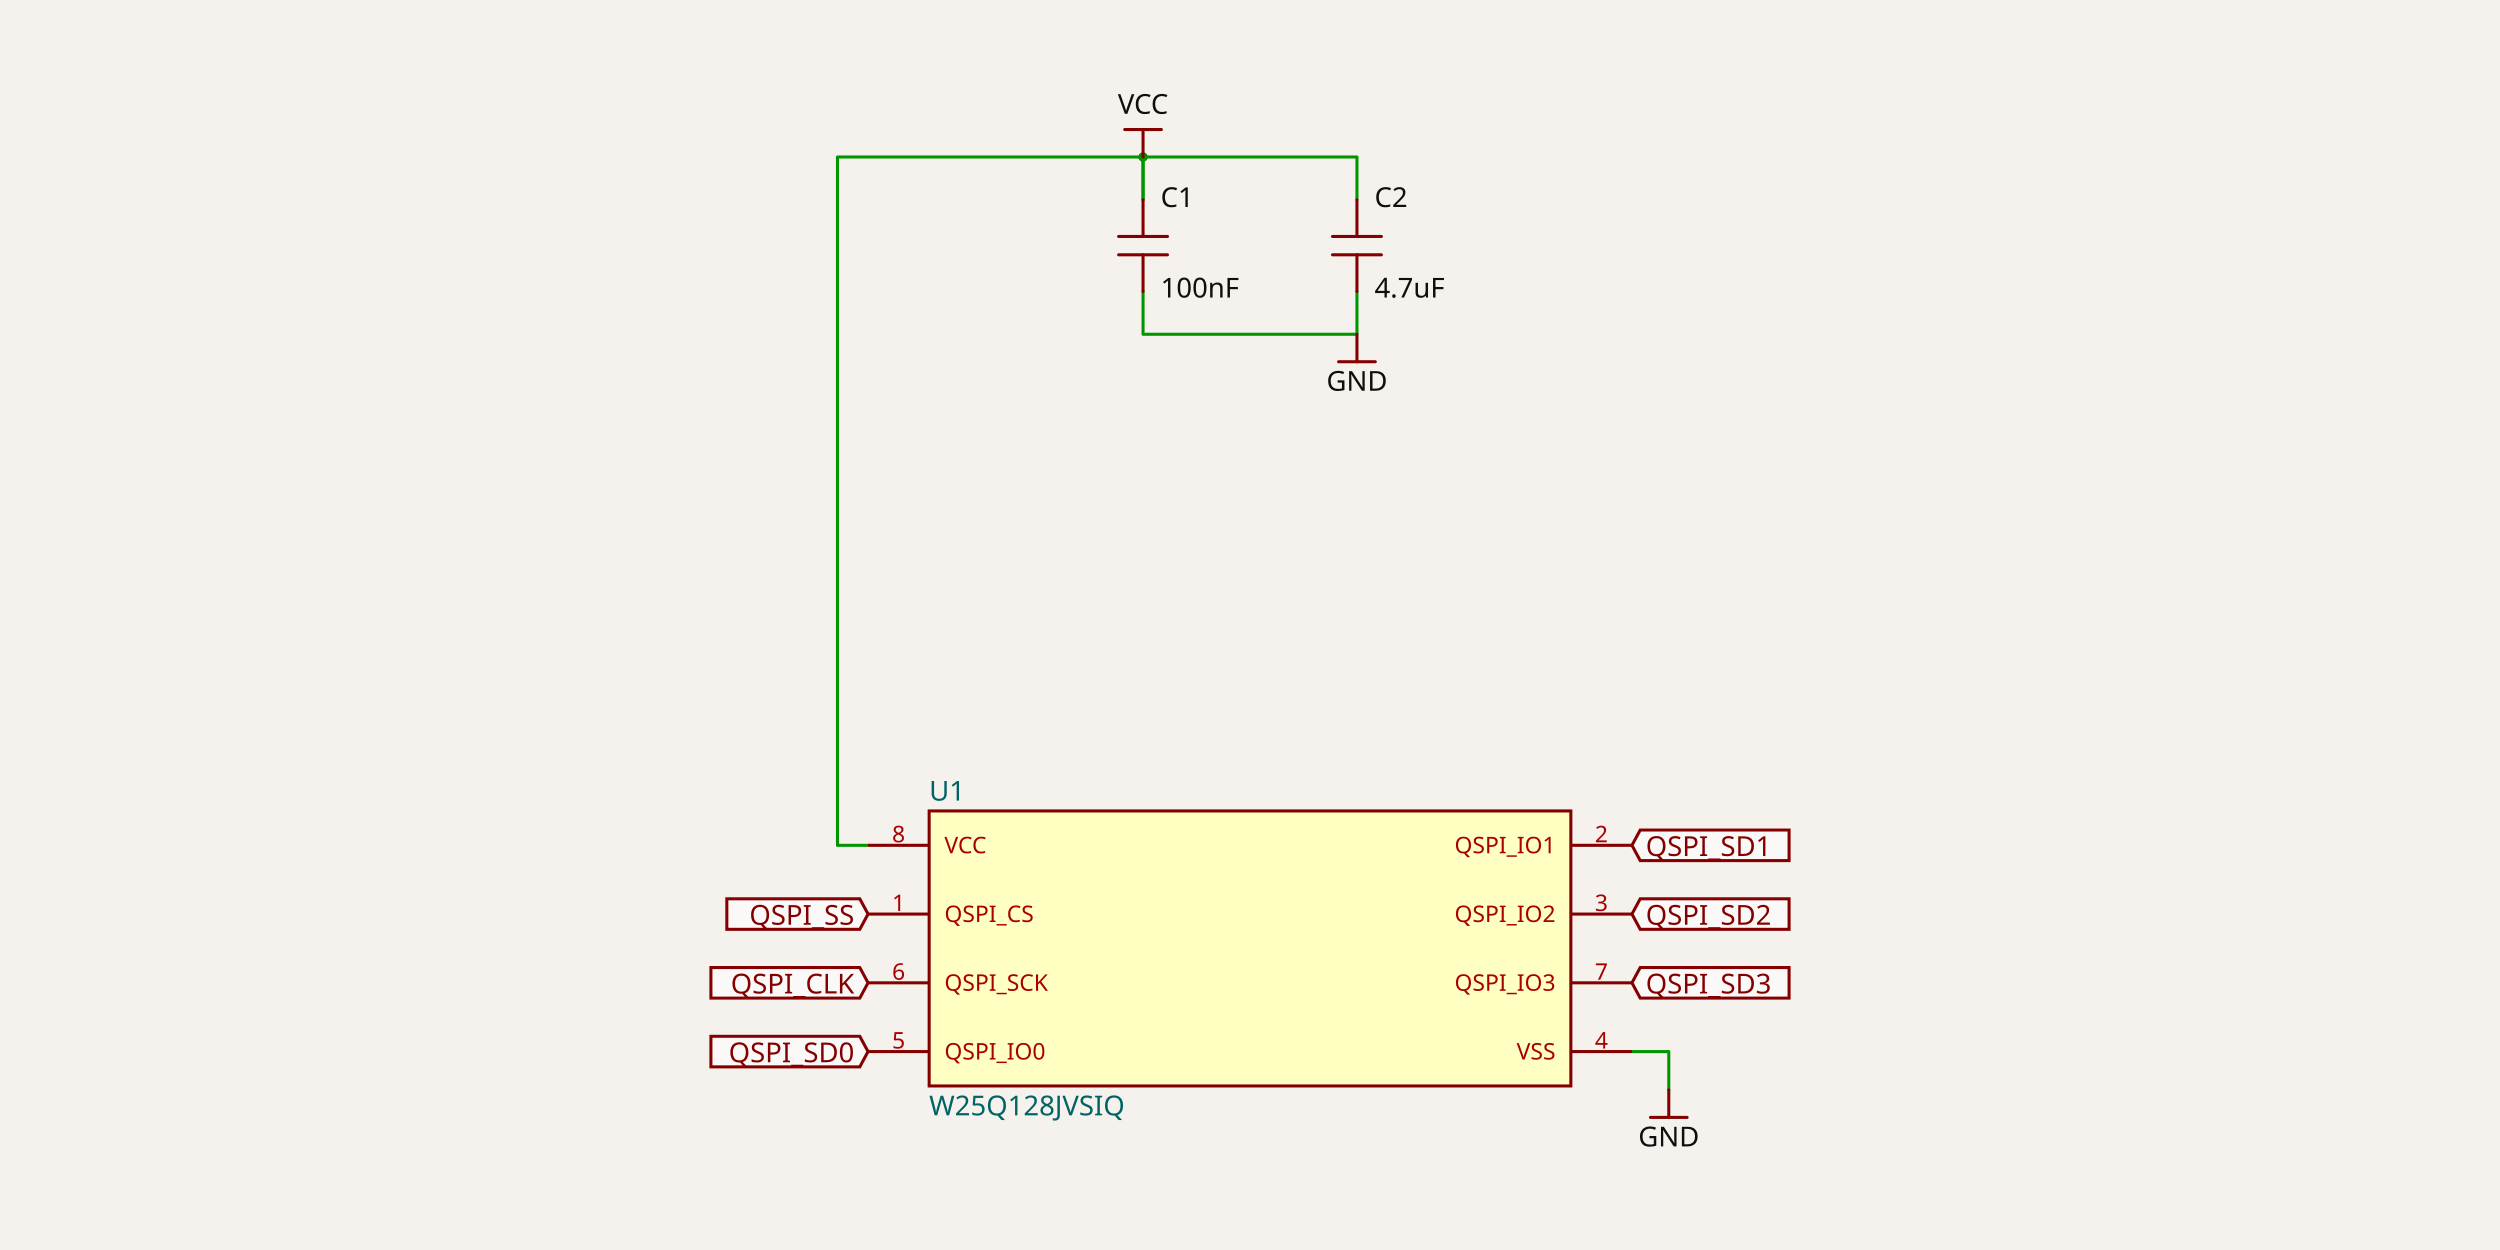
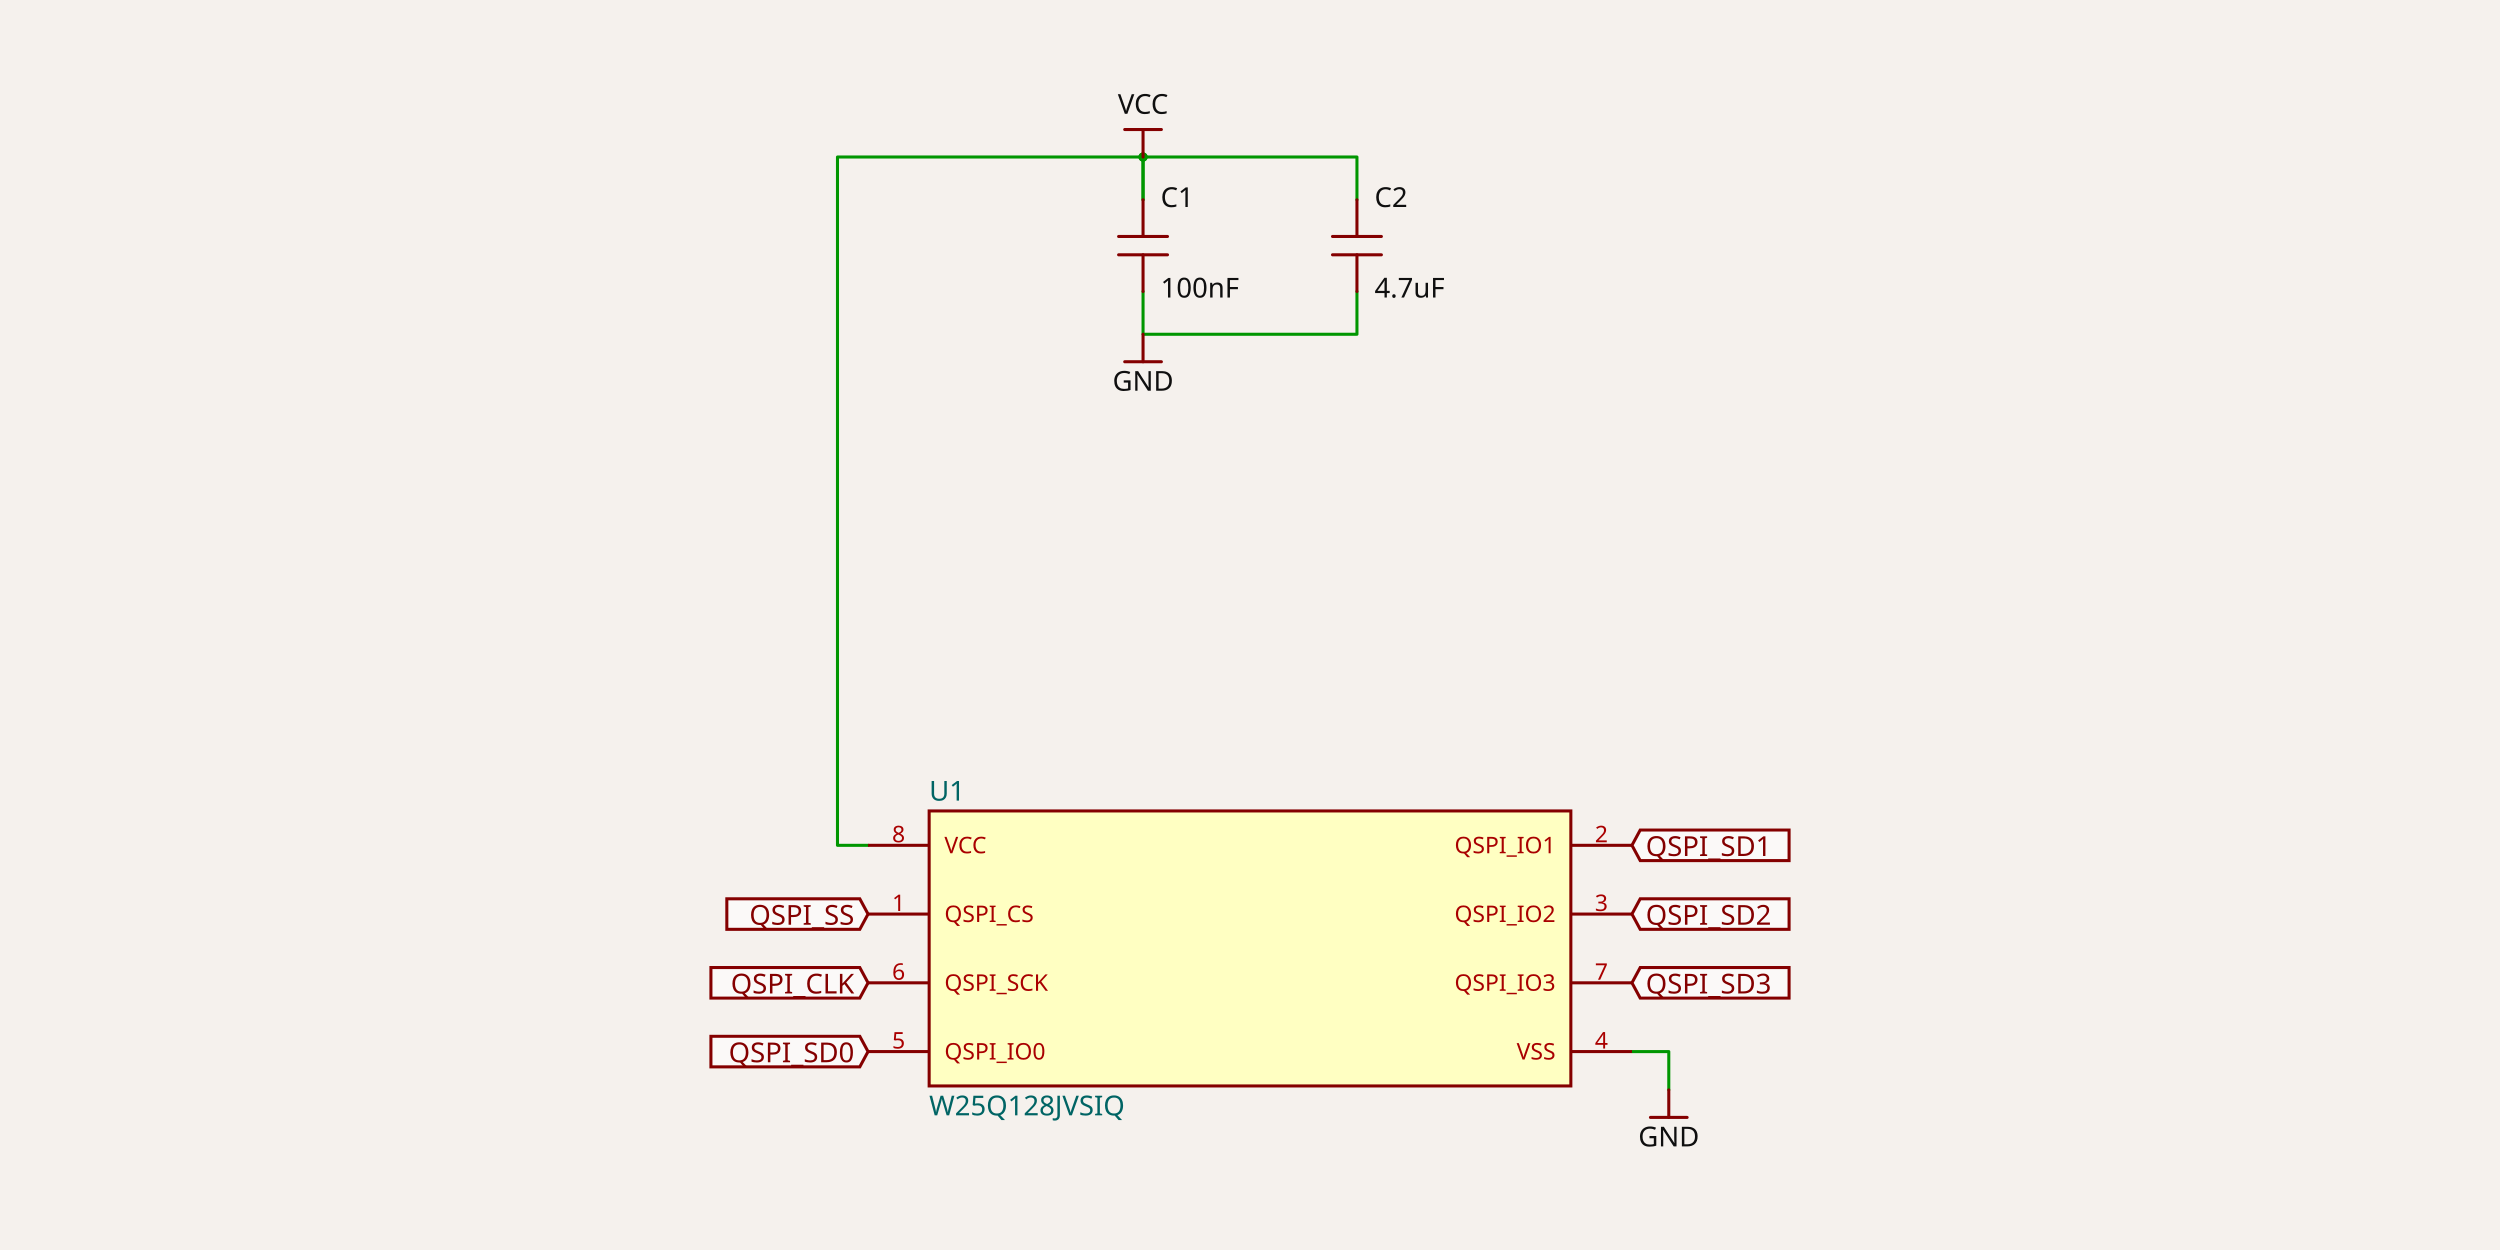
<svg xmlns="http://www.w3.org/2000/svg" class="tscircuit-schematic" width="1200" height="600" style="background-color: rgb(245, 241, 237)" data-real-to-screen-transform="matrix(73.336484086,0,0,-73.336484086,600,345.2486106811)">
  <style>
              .boundary { fill: rgb(245, 241, 237); }
              .schematic-boundary { fill: none; stroke: #fff; }
              .component { fill: none; stroke: rgb(132, 0, 0); }
              .chip { fill: rgb(255, 255, 194); stroke: rgb(132, 0, 0); }
              .component-pin { fill: none; stroke: rgb(132, 0, 0); }
              .text { font-family: sans-serif; fill: rgb(0, 150, 0); }
              .pin-number { fill: rgb(169, 0, 0); }
              .port-label { fill: rgb(0, 100, 100); }
              .component-name { fill: rgb(0, 100, 100); }
              
            </style>
  <rect class="boundary" x="0" y="0" width="1200" height="600" />
  <g class="trace sch-trace" data-layer="base" data-circuit-json-type="schematic_trace" data-schematic-trace-id="schematic_trace_0" data-subcircuit-connectivity-map-key="unnamedsubcircuitsubcircuit_source_group_0_connectivity_net7">
-     <path d="M 651.336 139.906 L 651.336 145.773 L 651.336 160.441 L 548.664 160.441 L 548.664 145.773 L 548.664 139.906" class="trace-invisible-hover-outline sch-trace-hitbox" stroke="rgb(0, 150, 0)" fill="none" stroke-width="11.734px" stroke-linecap="round" opacity="0" stroke-linejoin="round" />
-     <path class="sch-trace-path" d="M 651.336 139.906 L 651.336 145.773 L 651.336 160.441 L 548.664 160.441 L 548.664 145.773 L 548.664 139.906" stroke="rgb(0, 150, 0)" fill="none" stroke-width="1.467px" stroke-linecap="round" stroke-linejoin="round" />
+     <path d="M 548.664 139.906 L 548.664 145.773 L 548.664 160.441 L 651.336 160.441 L 651.336 145.773 L 651.336 139.906" class="trace-invisible-hover-outline sch-trace-hitbox" stroke="rgb(0, 150, 0)" fill="none" stroke-width="11.734px" stroke-linecap="round" opacity="0" stroke-linejoin="round" />
+     <path class="sch-trace-path" d="M 548.664 139.906 L 548.664 145.773 L 548.664 160.441 L 651.336 160.441 L 651.336 145.773 L 651.336 139.906" stroke="rgb(0, 150, 0)" fill="none" stroke-width="1.467px" stroke-linecap="round" stroke-linejoin="round" />
  </g>
  <g class="trace sch-trace" data-layer="base" data-circuit-json-type="schematic_trace" data-schematic-trace-id="schematic_trace_1" data-subcircuit-connectivity-map-key="unnamedsubcircuitsubcircuit_source_group_0_connectivity_net0">
-     <path d="M 651.336 95.905 L 651.336 90.038 L 651.336 75.37 L 548.664 75.37 L 548.664 90.038 L 548.664 95.905" class="trace-invisible-hover-outline sch-trace-hitbox" stroke="rgb(0, 150, 0)" fill="none" stroke-width="11.734px" stroke-linecap="round" opacity="0" stroke-linejoin="round" />
-     <path class="sch-trace-path" d="M 651.336 95.905 L 651.336 90.038 L 651.336 75.37 L 548.664 75.37 L 548.664 90.038 L 548.664 95.905" stroke="rgb(0, 150, 0)" fill="none" stroke-width="1.467px" stroke-linecap="round" stroke-linejoin="round" />
+     <path d="M 548.664 95.905 L 548.664 90.038 L 548.664 75.37 L 651.336 75.37 L 651.336 90.038 L 651.336 95.905" class="trace-invisible-hover-outline sch-trace-hitbox" stroke="rgb(0, 150, 0)" fill="none" stroke-width="11.734px" stroke-linecap="round" opacity="0" stroke-linejoin="round" />
+     <path class="sch-trace-path" d="M 548.664 95.905 L 548.664 90.038 L 548.664 75.37 L 651.336 75.37 L 651.336 90.038 L 651.336 95.905" stroke="rgb(0, 150, 0)" fill="none" stroke-width="1.467px" stroke-linecap="round" stroke-linejoin="round" />
  </g>
  <g class="trace sch-trace" data-layer="base" data-circuit-json-type="schematic_trace" data-schematic-trace-id="schematic_trace_2" data-subcircuit-connectivity-map-key="unnamedsubcircuitsubcircuit_source_group_0_connectivity_net0">
    <path d="M 416.659 405.751 L 401.991 405.751 L 401.991 75.37 L 548.664 75.37 L 548.664 90.038 L 548.664 95.905" class="trace-invisible-hover-outline sch-trace-hitbox" stroke="rgb(0, 150, 0)" fill="none" stroke-width="11.734px" stroke-linecap="round" opacity="0" stroke-linejoin="round" />
    <path class="sch-trace-path" d="M 416.659 405.751 L 401.991 405.751 L 401.991 75.37 L 548.664 75.37 L 548.664 90.038 L 548.664 95.905" stroke="rgb(0, 150, 0)" fill="none" stroke-width="1.467px" stroke-linecap="round" stroke-linejoin="round" />
  </g>
  <g class="trace sch-trace" data-layer="base" data-circuit-json-type="schematic_trace" data-schematic-trace-id="schematic_trace_3" data-subcircuit-connectivity-map-key="unnamedsubcircuitsubcircuit_source_group_0_connectivity_net7">
    <path d="M 783.341 504.755 L 801.015 504.755 L 801.015 523.163" class="trace-invisible-hover-outline sch-trace-hitbox" stroke="rgb(0, 150, 0)" fill="none" stroke-width="11.734px" stroke-linecap="round" opacity="0" stroke-linejoin="round" />
    <path class="sch-trace-path" d="M 783.341 504.755 L 801.015 504.755 L 801.015 523.163" stroke="rgb(0, 150, 0)" fill="none" stroke-width="1.467px" stroke-linecap="round" stroke-linejoin="round" />
  </g>
  <g class="trace-overlays sch-trace-overlays" data-layer="overlay" data-circuit-json-type="schematic_trace" data-schematic-trace-id="schematic_trace_0" data-subcircuit-connectivity-map-key="unnamedsubcircuitsubcircuit_source_group_0_connectivity_net7" />
  <g class="trace-overlays sch-trace-overlays" data-layer="overlay" data-circuit-json-type="schematic_trace" data-schematic-trace-id="schematic_trace_1" data-subcircuit-connectivity-map-key="unnamedsubcircuitsubcircuit_source_group_0_connectivity_net0">
    <circle cx="548.664" cy="75.37" r="2.2" class="trace-junction sch-trace-junction" fill="rgb(0, 150, 0)" />
  </g>
  <g class="trace-overlays sch-trace-overlays" data-layer="overlay" data-circuit-json-type="schematic_trace" data-schematic-trace-id="schematic_trace_2" data-subcircuit-connectivity-map-key="unnamedsubcircuitsubcircuit_source_group_0_connectivity_net0">
    <circle cx="548.664" cy="75.37" r="2.2" class="trace-junction sch-trace-junction" fill="rgb(0, 150, 0)" />
  </g>
  <g class="trace-overlays sch-trace-overlays" data-layer="overlay" data-circuit-json-type="schematic_trace" data-schematic-trace-id="schematic_trace_3" data-subcircuit-connectivity-map-key="unnamedsubcircuitsubcircuit_source_group_0_connectivity_net7" />
  <g class="sch-component" data-circuit-json-type="schematic_component" data-schematic-component-id="schematic_component_0">
    <rect class="component chip sch-component-body" x="445.993" y="389.251" width="308.013" height="132.006" stroke-width="1.467px" fill="rgb(255, 255, 194)" stroke="rgb(132, 0, 0)" />
    <rect class="component-overlay sch-component-overlay" x="445.993" y="389.251" width="308.013" height="132.006" fill="transparent" />
    <text class="sch-text" x="445.993" y="530.79" fill="#006464" text-anchor="start" dominant-baseline="middle" font-family="sans-serif" font-size="13.201px" transform="rotate(0, 445.9934, 530.7899)">W25Q128JVSIQ</text>
    <text class="sch-text" x="445.993" y="379.717" fill="#006464" text-anchor="start" dominant-baseline="middle" font-family="sans-serif" font-size="13.201px" transform="rotate(0, 445.9934, 379.7168)">U1</text>
    <line class="component-pin sch-component-pin sch-port-line" x1="445.993" y1="438.753" x2="416.659" y2="438.753" stroke-width="1.467px" />
    <g class="sch-port" data-schematic-port-id="source_port_0">
      <rect x="415.192" y="437.286" width="2.933" height="2.933" opacity="0" />
    </g>
    <text class="pin-number sch-pin-number" x="431.326" y="437.286" style="font-family: sans-serif;" fill="rgb(169, 0, 0)" text-anchor="middle" dominant-baseline="auto" font-size="11px" transform="">1</text>
    <text class="pin-number sch-pin-label" x="453.327" y="438.753" style="font-family: sans-serif;" fill="rgb(169, 0, 0)" text-anchor="start" dominant-baseline="middle" font-size="11px" transform="">QSPI_CS</text>
    <line class="component-pin sch-component-pin sch-port-line" x1="754.007" y1="405.751" x2="783.341" y2="405.751" stroke-width="1.467px" />
    <g class="sch-port" data-schematic-port-id="source_port_1">
      <rect x="781.874" y="404.284" width="2.933" height="2.933" opacity="0" />
    </g>
    <text class="pin-number sch-pin-number" x="768.674" y="404.284" style="font-family: sans-serif;" fill="rgb(169, 0, 0)" text-anchor="middle" dominant-baseline="auto" font-size="11px" transform="">2</text>
    <text class="pin-number sch-pin-label" x="746.673" y="405.751" style="font-family: sans-serif;" fill="rgb(169, 0, 0)" text-anchor="end" dominant-baseline="middle" font-size="11px" transform="">QSPI_IO1</text>
    <line class="component-pin sch-component-pin sch-port-line" x1="754.007" y1="438.753" x2="783.341" y2="438.753" stroke-width="1.467px" />
    <g class="sch-port" data-schematic-port-id="source_port_2">
      <rect x="781.874" y="437.286" width="2.933" height="2.933" opacity="0" />
    </g>
    <text class="pin-number sch-pin-number" x="768.674" y="437.286" style="font-family: sans-serif;" fill="rgb(169, 0, 0)" text-anchor="middle" dominant-baseline="auto" font-size="11px" transform="">3</text>
    <text class="pin-number sch-pin-label" x="746.673" y="438.753" style="font-family: sans-serif;" fill="rgb(169, 0, 0)" text-anchor="end" dominant-baseline="middle" font-size="11px" transform="">QSPI_IO2</text>
    <line class="component-pin sch-component-pin sch-port-line" x1="754.007" y1="504.755" x2="783.341" y2="504.755" stroke-width="1.467px" />
    <g class="sch-port" data-schematic-port-id="source_port_3">
      <rect x="781.874" y="503.289" width="2.933" height="2.933" opacity="0" />
    </g>
    <text class="pin-number sch-pin-number" x="768.674" y="503.289" style="font-family: sans-serif;" fill="rgb(169, 0, 0)" text-anchor="middle" dominant-baseline="auto" font-size="11px" transform="">4</text>
    <text class="pin-number sch-pin-label" x="746.673" y="504.755" style="font-family: sans-serif;" fill="rgb(169, 0, 0)" text-anchor="end" dominant-baseline="middle" font-size="11px" transform="">VSS</text>
    <line class="component-pin sch-component-pin sch-port-line" x1="445.993" y1="504.755" x2="416.659" y2="504.755" stroke-width="1.467px" />
    <g class="sch-port" data-schematic-port-id="source_port_4">
      <rect x="415.192" y="503.289" width="2.933" height="2.933" opacity="0" />
    </g>
    <text class="pin-number sch-pin-number" x="431.326" y="503.289" style="font-family: sans-serif;" fill="rgb(169, 0, 0)" text-anchor="middle" dominant-baseline="auto" font-size="11px" transform="">5</text>
    <text class="pin-number sch-pin-label" x="453.327" y="504.755" style="font-family: sans-serif;" fill="rgb(169, 0, 0)" text-anchor="start" dominant-baseline="middle" font-size="11px" transform="">QSPI_IO0</text>
    <line class="component-pin sch-component-pin sch-port-line" x1="445.993" y1="471.754" x2="416.659" y2="471.754" stroke-width="1.467px" />
    <g class="sch-port" data-schematic-port-id="source_port_5">
      <rect x="415.192" y="470.287" width="2.933" height="2.933" opacity="0" />
    </g>
    <text class="pin-number sch-pin-number" x="431.326" y="470.287" style="font-family: sans-serif;" fill="rgb(169, 0, 0)" text-anchor="middle" dominant-baseline="auto" font-size="11px" transform="">6</text>
    <text class="pin-number sch-pin-label" x="453.327" y="471.754" style="font-family: sans-serif;" fill="rgb(169, 0, 0)" text-anchor="start" dominant-baseline="middle" font-size="11px" transform="">QSPI_SCK</text>
    <line class="component-pin sch-component-pin sch-port-line" x1="754.007" y1="471.754" x2="783.341" y2="471.754" stroke-width="1.467px" />
    <g class="sch-port" data-schematic-port-id="source_port_6">
      <rect x="781.874" y="470.287" width="2.933" height="2.933" opacity="0" />
    </g>
    <text class="pin-number sch-pin-number" x="768.674" y="470.287" style="font-family: sans-serif;" fill="rgb(169, 0, 0)" text-anchor="middle" dominant-baseline="auto" font-size="11px" transform="">7</text>
    <text class="pin-number sch-pin-label" x="746.673" y="471.754" style="font-family: sans-serif;" fill="rgb(169, 0, 0)" text-anchor="end" dominant-baseline="middle" font-size="11px" transform="">QSPI_IO3</text>
    <line class="component-pin sch-component-pin sch-port-line" x1="445.993" y1="405.751" x2="416.659" y2="405.751" stroke-width="1.467px" />
    <g class="sch-port" data-schematic-port-id="source_port_7">
      <rect x="415.192" y="404.284" width="2.933" height="2.933" opacity="0" />
    </g>
    <text class="pin-number sch-pin-number" x="431.326" y="404.284" style="font-family: sans-serif;" fill="rgb(169, 0, 0)" text-anchor="middle" dominant-baseline="auto" font-size="11px" transform="">8</text>
    <text class="pin-number sch-pin-label" x="453.327" y="405.751" style="font-family: sans-serif;" fill="rgb(169, 0, 0)" text-anchor="start" dominant-baseline="middle" font-size="11px" transform="">VCC</text>
  </g>
  <g class="sch-component" data-circuit-json-type="schematic_component" data-schematic-component-id="schematic_component_1">
    <rect class="component-overlay sch-component-overlay" x="536.929" y="95.905" width="23.471" height="44.002" fill="transparent" />
    <path class="sch-component-symbol-path" d="M 548.664 139.906 L 548.664 122.306" stroke="rgb(132, 0, 0)" fill="none" stroke-width="1.467px" stroke-linecap="round" />
    <path class="sch-component-symbol-path" d="M 548.664 113.505 L 548.664 95.905" stroke="rgb(132, 0, 0)" fill="none" stroke-width="1.467px" stroke-linecap="round" />
    <path class="sch-component-symbol-path" d="M 560.4 122.306 L 536.929 122.306" stroke="rgb(132, 0, 0)" fill="none" stroke-width="1.467px" stroke-linecap="round" />
    <path class="sch-component-symbol-path" d="M 560.4 113.505 L 536.929 113.505" stroke="rgb(132, 0, 0)" fill="none" stroke-width="1.467px" stroke-linecap="round" />
    <text class="sch-component-name sch-component-text" x="557.098" y="103.238" stroke="rgb(245, 241, 237)" stroke-width="1.467px" paint-order="stroke" fill="rgb(15, 15, 15)" font-family="sans-serif" text-anchor="start" dominant-baseline="ideographic" font-size="13.201px">C1</text>
    <text class="sch-component-text" x="557.098" y="132.573" fill="rgb(15, 15, 15)" font-family="sans-serif" text-anchor="start" dominant-baseline="hanging" font-size="13.201px">100nF</text>
  </g>
  <g class="sch-component" data-circuit-json-type="schematic_component" data-schematic-component-id="schematic_component_2">
    <rect class="component-overlay sch-component-overlay" x="639.6" y="95.905" width="23.471" height="44.002" fill="transparent" />
    <path class="sch-component-symbol-path" d="M 651.336 139.906 L 651.336 122.306" stroke="rgb(132, 0, 0)" fill="none" stroke-width="1.467px" stroke-linecap="round" />
    <path class="sch-component-symbol-path" d="M 651.336 113.505 L 651.336 95.905" stroke="rgb(132, 0, 0)" fill="none" stroke-width="1.467px" stroke-linecap="round" />
    <path class="sch-component-symbol-path" d="M 663.071 122.306 L 639.6 122.306" stroke="rgb(132, 0, 0)" fill="none" stroke-width="1.467px" stroke-linecap="round" />
    <path class="sch-component-symbol-path" d="M 663.071 113.505 L 639.6 113.505" stroke="rgb(132, 0, 0)" fill="none" stroke-width="1.467px" stroke-linecap="round" />
    <text class="sch-component-name sch-component-text" x="659.769" y="103.238" stroke="rgb(245, 241, 237)" stroke-width="1.467px" paint-order="stroke" fill="rgb(15, 15, 15)" font-family="sans-serif" text-anchor="start" dominant-baseline="ideographic" font-size="13.201px">C2</text>
    <text class="sch-component-text" x="659.769" y="132.573" fill="rgb(15, 15, 15)" font-family="sans-serif" text-anchor="start" dominant-baseline="hanging" font-size="13.201px">4.7uF</text>
  </g>
  <g class="schematic-port-hover sch-port-hover" data-schematic-port-id="source_port_0">
    <circle cx="416.659" cy="438.753" r="2.933" fill="red" opacity="0" />
  </g>
  <g class="schematic-port-hover sch-port-hover" data-schematic-port-id="source_port_1">
    <circle cx="783.341" cy="405.751" r="2.933" fill="red" opacity="0" />
  </g>
  <g class="schematic-port-hover sch-port-hover" data-schematic-port-id="source_port_2">
    <circle cx="783.341" cy="438.753" r="2.933" fill="red" opacity="0" />
  </g>
  <g class="schematic-port-hover sch-port-hover" data-schematic-port-id="source_port_3">
    <circle cx="783.341" cy="504.755" r="2.933" fill="red" opacity="0" />
  </g>
  <g class="schematic-port-hover sch-port-hover" data-schematic-port-id="source_port_4">
    <circle cx="416.659" cy="504.755" r="2.933" fill="red" opacity="0" />
  </g>
  <g class="schematic-port-hover sch-port-hover" data-schematic-port-id="source_port_5">
    <circle cx="416.659" cy="471.754" r="2.933" fill="red" opacity="0" />
  </g>
  <g class="schematic-port-hover sch-port-hover" data-schematic-port-id="source_port_6">
    <circle cx="783.341" cy="471.754" r="2.933" fill="red" opacity="0" />
  </g>
  <g class="schematic-port-hover sch-port-hover" data-schematic-port-id="source_port_7">
    <circle cx="416.659" cy="405.751" r="2.933" fill="red" opacity="0" />
  </g>
  <g class="schematic-port-hover sch-port-hover" data-schematic-port-id="source_port_8">
    <circle cx="548.664" cy="95.905" r="2.933" fill="red" opacity="0" />
  </g>
  <g class="schematic-port-hover sch-port-hover" data-schematic-port-id="source_port_9">
    <circle cx="548.664" cy="139.906" r="2.933" fill="red" opacity="0" />
  </g>
  <g class="schematic-port-hover sch-port-hover" data-schematic-port-id="source_port_10">
    <circle cx="651.336" cy="95.905" r="2.933" fill="red" opacity="0" />
  </g>
  <g class="schematic-port-hover sch-port-hover" data-schematic-port-id="source_port_11">
    <circle cx="651.336" cy="139.906" r="2.933" fill="red" opacity="0" />
  </g>
  <path class="net-label sch-net-label" data-circuit-json-type="schematic_net_label" data-schematic-net-label-id="schematic_net_label_0" d="     M 416.659,438.753     L 412.699,446.086     L 348.876,446.086     L 348.876,431.419     L 412.699,431.419     Z   " fill="rgba(255, 255, 255, 0.6)" stroke="rgb(132, 0, 0)" stroke-width="1.467px" />
  <text class="net-label-text sch-net-label-text" data-circuit-json-type="schematic_net_label" data-schematic-net-label-id="schematic_net_label_0" x="410.059" y="438.753" fill="rgb(132, 0, 0)" text-anchor="end" dominant-baseline="central" font-family="sans-serif" font-variant-numeric="tabular-nums" font-size="13.201px" transform="">QSPI_SS</text>
  <path class="net-label sch-net-label" data-circuit-json-type="schematic_net_label" data-schematic-net-label-id="schematic_net_label_1" d="     M 783.341,405.751     L 787.301,398.418     L 858.76,398.418     L 858.76,413.085     L 787.301,413.085     Z   " fill="rgba(255, 255, 255, 0.6)" stroke="rgb(132, 0, 0)" stroke-width="1.467px" />
  <text class="net-label-text sch-net-label-text" data-circuit-json-type="schematic_net_label" data-schematic-net-label-id="schematic_net_label_1" x="789.941" y="405.751" fill="rgb(132, 0, 0)" text-anchor="start" dominant-baseline="central" font-family="sans-serif" font-variant-numeric="tabular-nums" font-size="13.201px" transform="">QSPI_SD1</text>
  <path class="net-label sch-net-label" data-circuit-json-type="schematic_net_label" data-schematic-net-label-id="schematic_net_label_2" d="     M 783.341,438.753     L 787.301,431.419     L 858.76,431.419     L 858.76,446.086     L 787.301,446.086     Z   " fill="rgba(255, 255, 255, 0.6)" stroke="rgb(132, 0, 0)" stroke-width="1.467px" />
  <text class="net-label-text sch-net-label-text" data-circuit-json-type="schematic_net_label" data-schematic-net-label-id="schematic_net_label_2" x="789.941" y="438.753" fill="rgb(132, 0, 0)" text-anchor="start" dominant-baseline="central" font-family="sans-serif" font-variant-numeric="tabular-nums" font-size="13.201px" transform="">QSPI_SD2</text>
  <rect class="component-overlay sch-component-overlay sch-net-label-overlay" data-circuit-json-type="schematic_net_label" data-schematic-net-label-id="schematic_net_label_3" x="792.215" y="523.163" width="17.601" height="13.201" fill="transparent" />
  <path class="sch-net-label-symbol-path" data-circuit-json-type="schematic_net_label" data-schematic-net-label-id="schematic_net_label_3" d="M 792.215 536.363 L 809.816 536.363" stroke="rgb(132, 0, 0)" fill="none" stroke-width="1.467px" stroke-linecap="round" />
  <path class="sch-net-label-symbol-path" data-circuit-json-type="schematic_net_label" data-schematic-net-label-id="schematic_net_label_3" d="M 801.015 536.363 L 801.015 523.163" stroke="rgb(132, 0, 0)" fill="none" stroke-width="1.467px" stroke-linecap="round" />
  <text class="sch-net-label-symbol-text" data-circuit-json-type="schematic_net_label" data-schematic-net-label-id="schematic_net_label_3" x="801.015" y="540.03" fill="rgb(15, 15, 15)" font-family="sans-serif" text-anchor="middle" dominant-baseline="hanging" font-size="13.201px">GND</text>
-   <rect class="component-overlay sch-component-overlay sch-net-label-overlay" data-circuit-json-type="schematic_net_label" data-schematic-net-label-id="schematic_net_label_4" x="642.535" y="160.441" width="17.601" height="13.201" fill="transparent" />
-   <path class="sch-net-label-symbol-path" data-circuit-json-type="schematic_net_label" data-schematic-net-label-id="schematic_net_label_4" d="M 642.535 173.641 L 660.136 173.641" stroke="rgb(132, 0, 0)" fill="none" stroke-width="1.467px" stroke-linecap="round" />
-   <path class="sch-net-label-symbol-path" data-circuit-json-type="schematic_net_label" data-schematic-net-label-id="schematic_net_label_4" d="M 651.336 173.641 L 651.336 160.441" stroke="rgb(132, 0, 0)" fill="none" stroke-width="1.467px" stroke-linecap="round" />
-   <text class="sch-net-label-symbol-text" data-circuit-json-type="schematic_net_label" data-schematic-net-label-id="schematic_net_label_4" x="651.336" y="177.308" fill="rgb(15, 15, 15)" font-family="sans-serif" text-anchor="middle" dominant-baseline="hanging" font-size="13.201px">GND</text>
+   <rect class="component-overlay sch-component-overlay sch-net-label-overlay" data-circuit-json-type="schematic_net_label" data-schematic-net-label-id="schematic_net_label_4" x="539.864" y="160.441" width="17.601" height="13.201" fill="transparent" />
+   <path class="sch-net-label-symbol-path" data-circuit-json-type="schematic_net_label" data-schematic-net-label-id="schematic_net_label_4" d="M 539.864 173.641 L 557.465 173.641" stroke="rgb(132, 0, 0)" fill="none" stroke-width="1.467px" stroke-linecap="round" />
+   <path class="sch-net-label-symbol-path" data-circuit-json-type="schematic_net_label" data-schematic-net-label-id="schematic_net_label_4" d="M 548.664 173.641 L 548.664 160.441" stroke="rgb(132, 0, 0)" fill="none" stroke-width="1.467px" stroke-linecap="round" />
+   <text class="sch-net-label-symbol-text" data-circuit-json-type="schematic_net_label" data-schematic-net-label-id="schematic_net_label_4" x="548.664" y="177.308" fill="rgb(15, 15, 15)" font-family="sans-serif" text-anchor="middle" dominant-baseline="hanging" font-size="13.201px">GND</text>
  <path class="net-label sch-net-label" data-circuit-json-type="schematic_net_label" data-schematic-net-label-id="schematic_net_label_5" d="     M 416.659,504.755     L 412.699,512.089     L 341.24,512.089     L 341.24,497.422     L 412.699,497.422     Z   " fill="rgba(255, 255, 255, 0.6)" stroke="rgb(132, 0, 0)" stroke-width="1.467px" />
  <text class="net-label-text sch-net-label-text" data-circuit-json-type="schematic_net_label" data-schematic-net-label-id="schematic_net_label_5" x="410.059" y="504.755" fill="rgb(132, 0, 0)" text-anchor="end" dominant-baseline="central" font-family="sans-serif" font-variant-numeric="tabular-nums" font-size="13.201px" transform="">QSPI_SD0</text>
  <path class="net-label sch-net-label" data-circuit-json-type="schematic_net_label" data-schematic-net-label-id="schematic_net_label_6" d="     M 416.659,471.754     L 412.699,479.088     L 341.24,479.088     L 341.24,464.42     L 412.699,464.42     Z   " fill="rgba(255, 255, 255, 0.6)" stroke="rgb(132, 0, 0)" stroke-width="1.467px" />
  <text class="net-label-text sch-net-label-text" data-circuit-json-type="schematic_net_label" data-schematic-net-label-id="schematic_net_label_6" x="410.059" y="471.754" fill="rgb(132, 0, 0)" text-anchor="end" dominant-baseline="central" font-family="sans-serif" font-variant-numeric="tabular-nums" font-size="13.201px" transform="">QSPI_CLK</text>
  <path class="net-label sch-net-label" data-circuit-json-type="schematic_net_label" data-schematic-net-label-id="schematic_net_label_7" d="     M 783.341,471.754     L 787.301,464.42     L 858.76,464.42     L 858.76,479.088     L 787.301,479.088     Z   " fill="rgba(255, 255, 255, 0.6)" stroke="rgb(132, 0, 0)" stroke-width="1.467px" />
  <text class="net-label-text sch-net-label-text" data-circuit-json-type="schematic_net_label" data-schematic-net-label-id="schematic_net_label_7" x="789.941" y="471.754" fill="rgb(132, 0, 0)" text-anchor="start" dominant-baseline="central" font-family="sans-serif" font-variant-numeric="tabular-nums" font-size="13.201px" transform="">QSPI_SD3</text>
  <rect class="component-overlay sch-component-overlay sch-net-label-overlay" data-circuit-json-type="schematic_net_label" data-schematic-net-label-id="schematic_net_label_8" x="539.864" y="62.17" width="17.601" height="13.201" fill="transparent" />
  <path class="sch-net-label-symbol-path" data-circuit-json-type="schematic_net_label" data-schematic-net-label-id="schematic_net_label_8" d="M 557.465 62.17 L 539.864 62.17" stroke="rgb(132, 0, 0)" fill="none" stroke-width="1.467px" stroke-linecap="round" />
  <path class="sch-net-label-symbol-path" data-circuit-json-type="schematic_net_label" data-schematic-net-label-id="schematic_net_label_8" d="M 548.664 62.17 L 548.664 75.37" stroke="rgb(132, 0, 0)" fill="none" stroke-width="1.467px" stroke-linecap="round" />
  <text class="sch-net-label-symbol-text" data-circuit-json-type="schematic_net_label" data-schematic-net-label-id="schematic_net_label_8" x="548.664" y="58.503" fill="rgb(15, 15, 15)" font-family="sans-serif" text-anchor="middle" dominant-baseline="ideographic" font-size="13.201px">VCC</text>
</svg>
